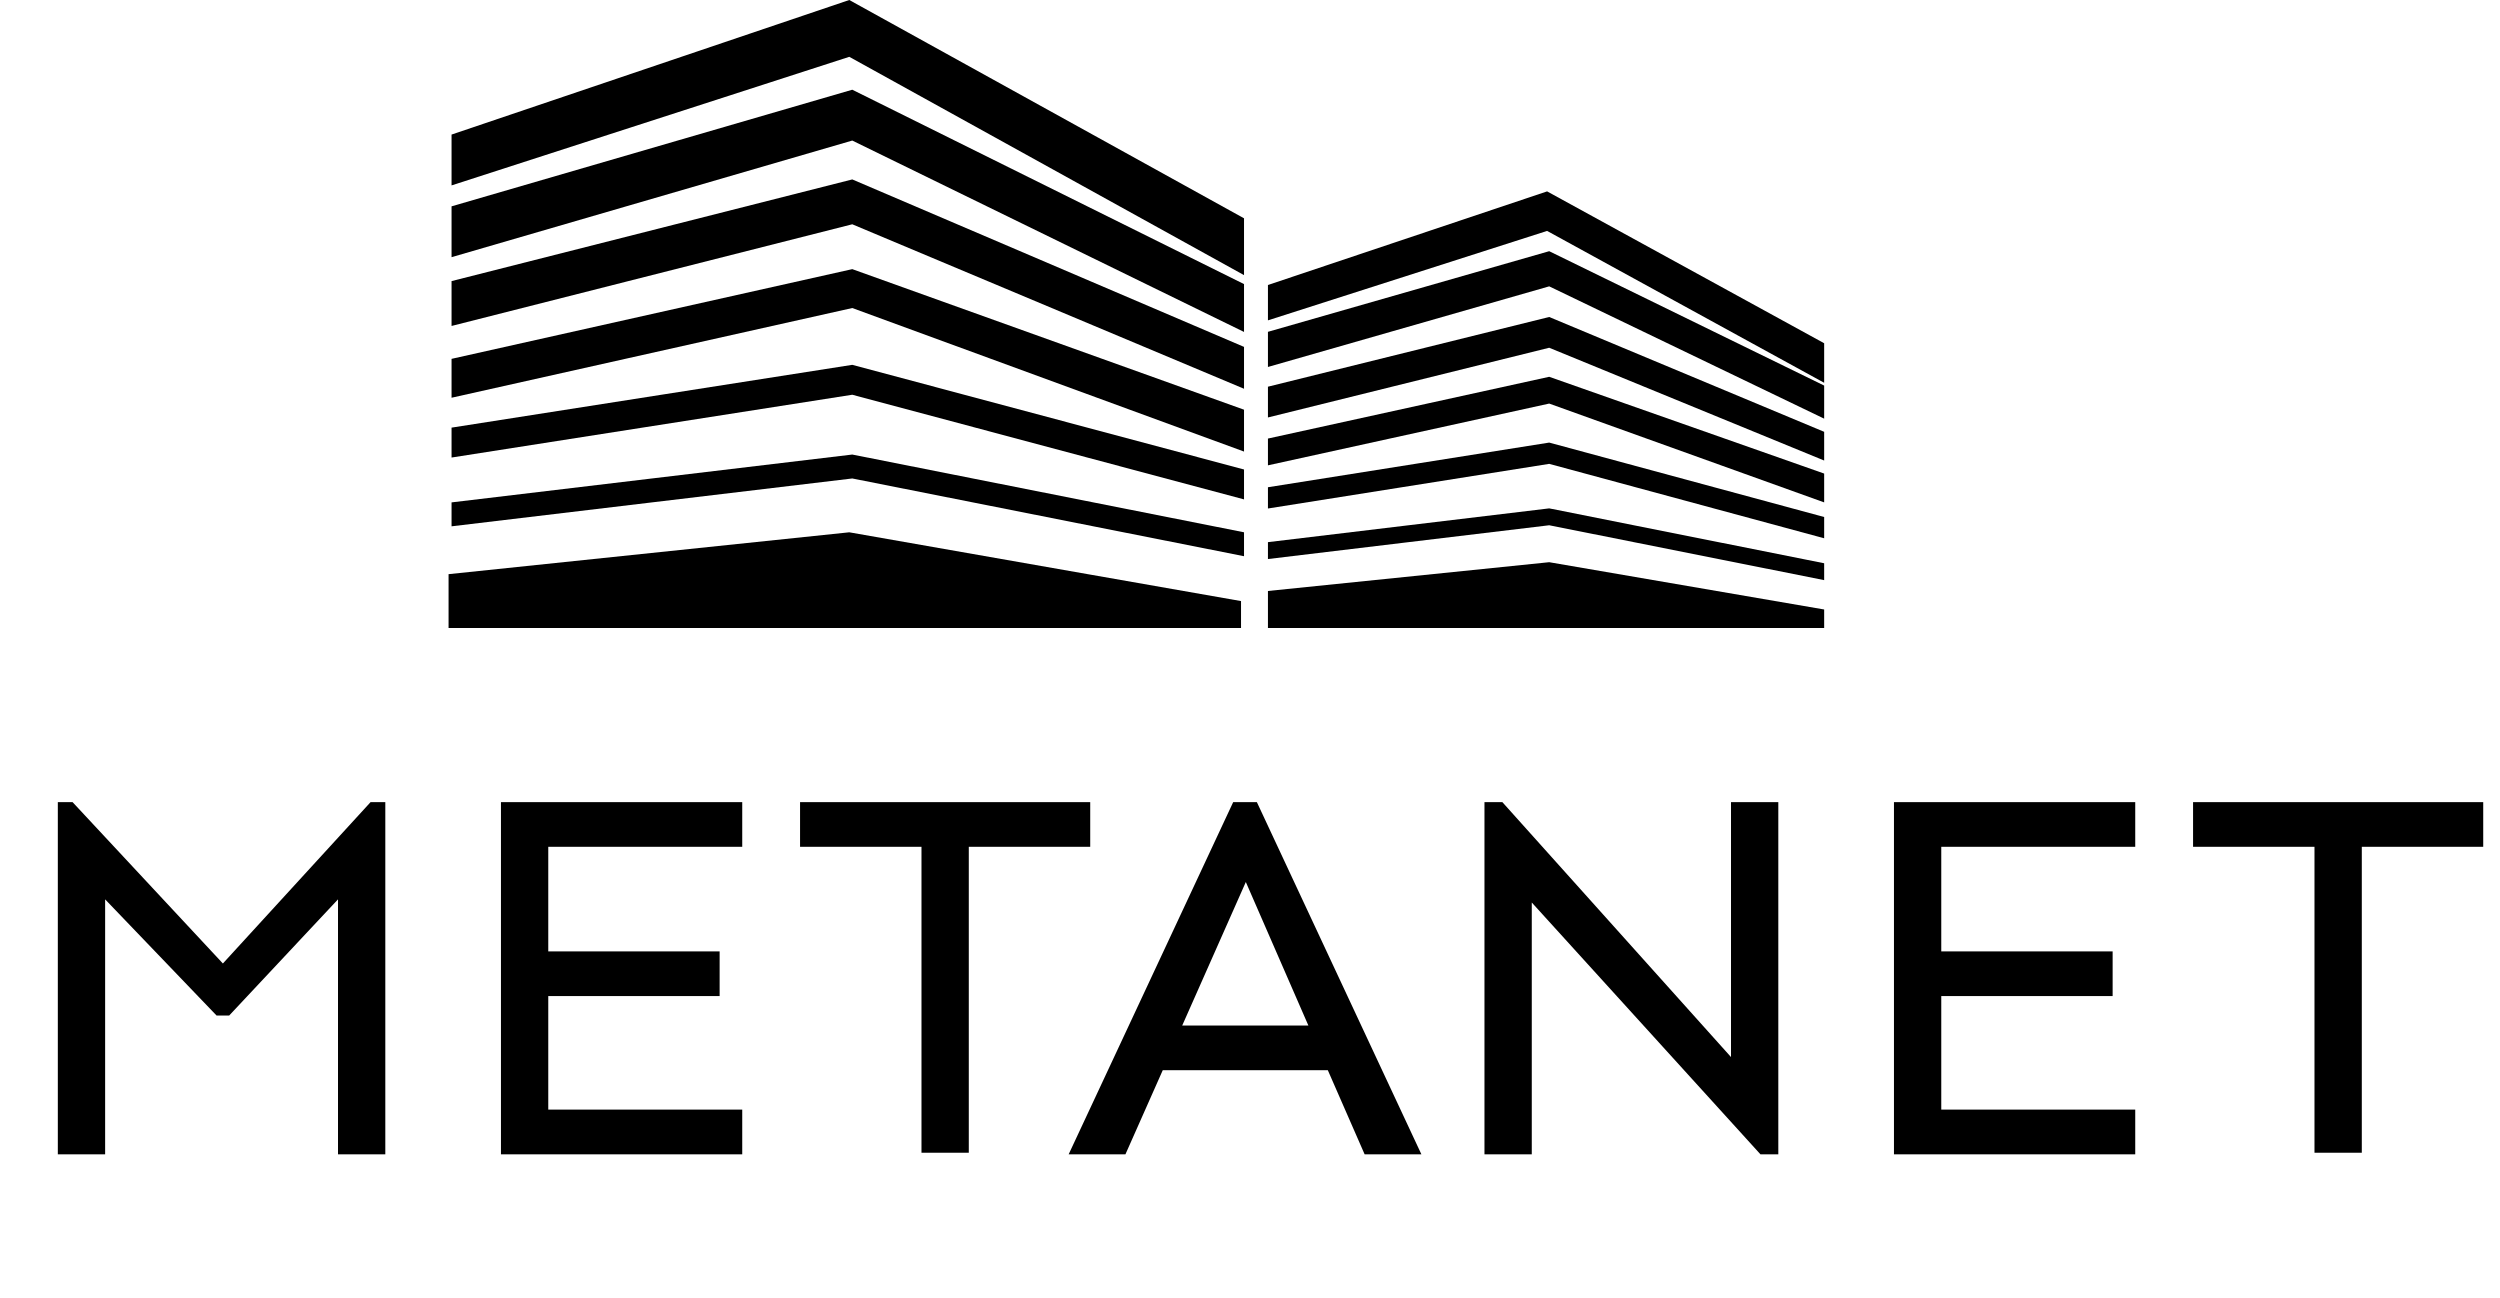
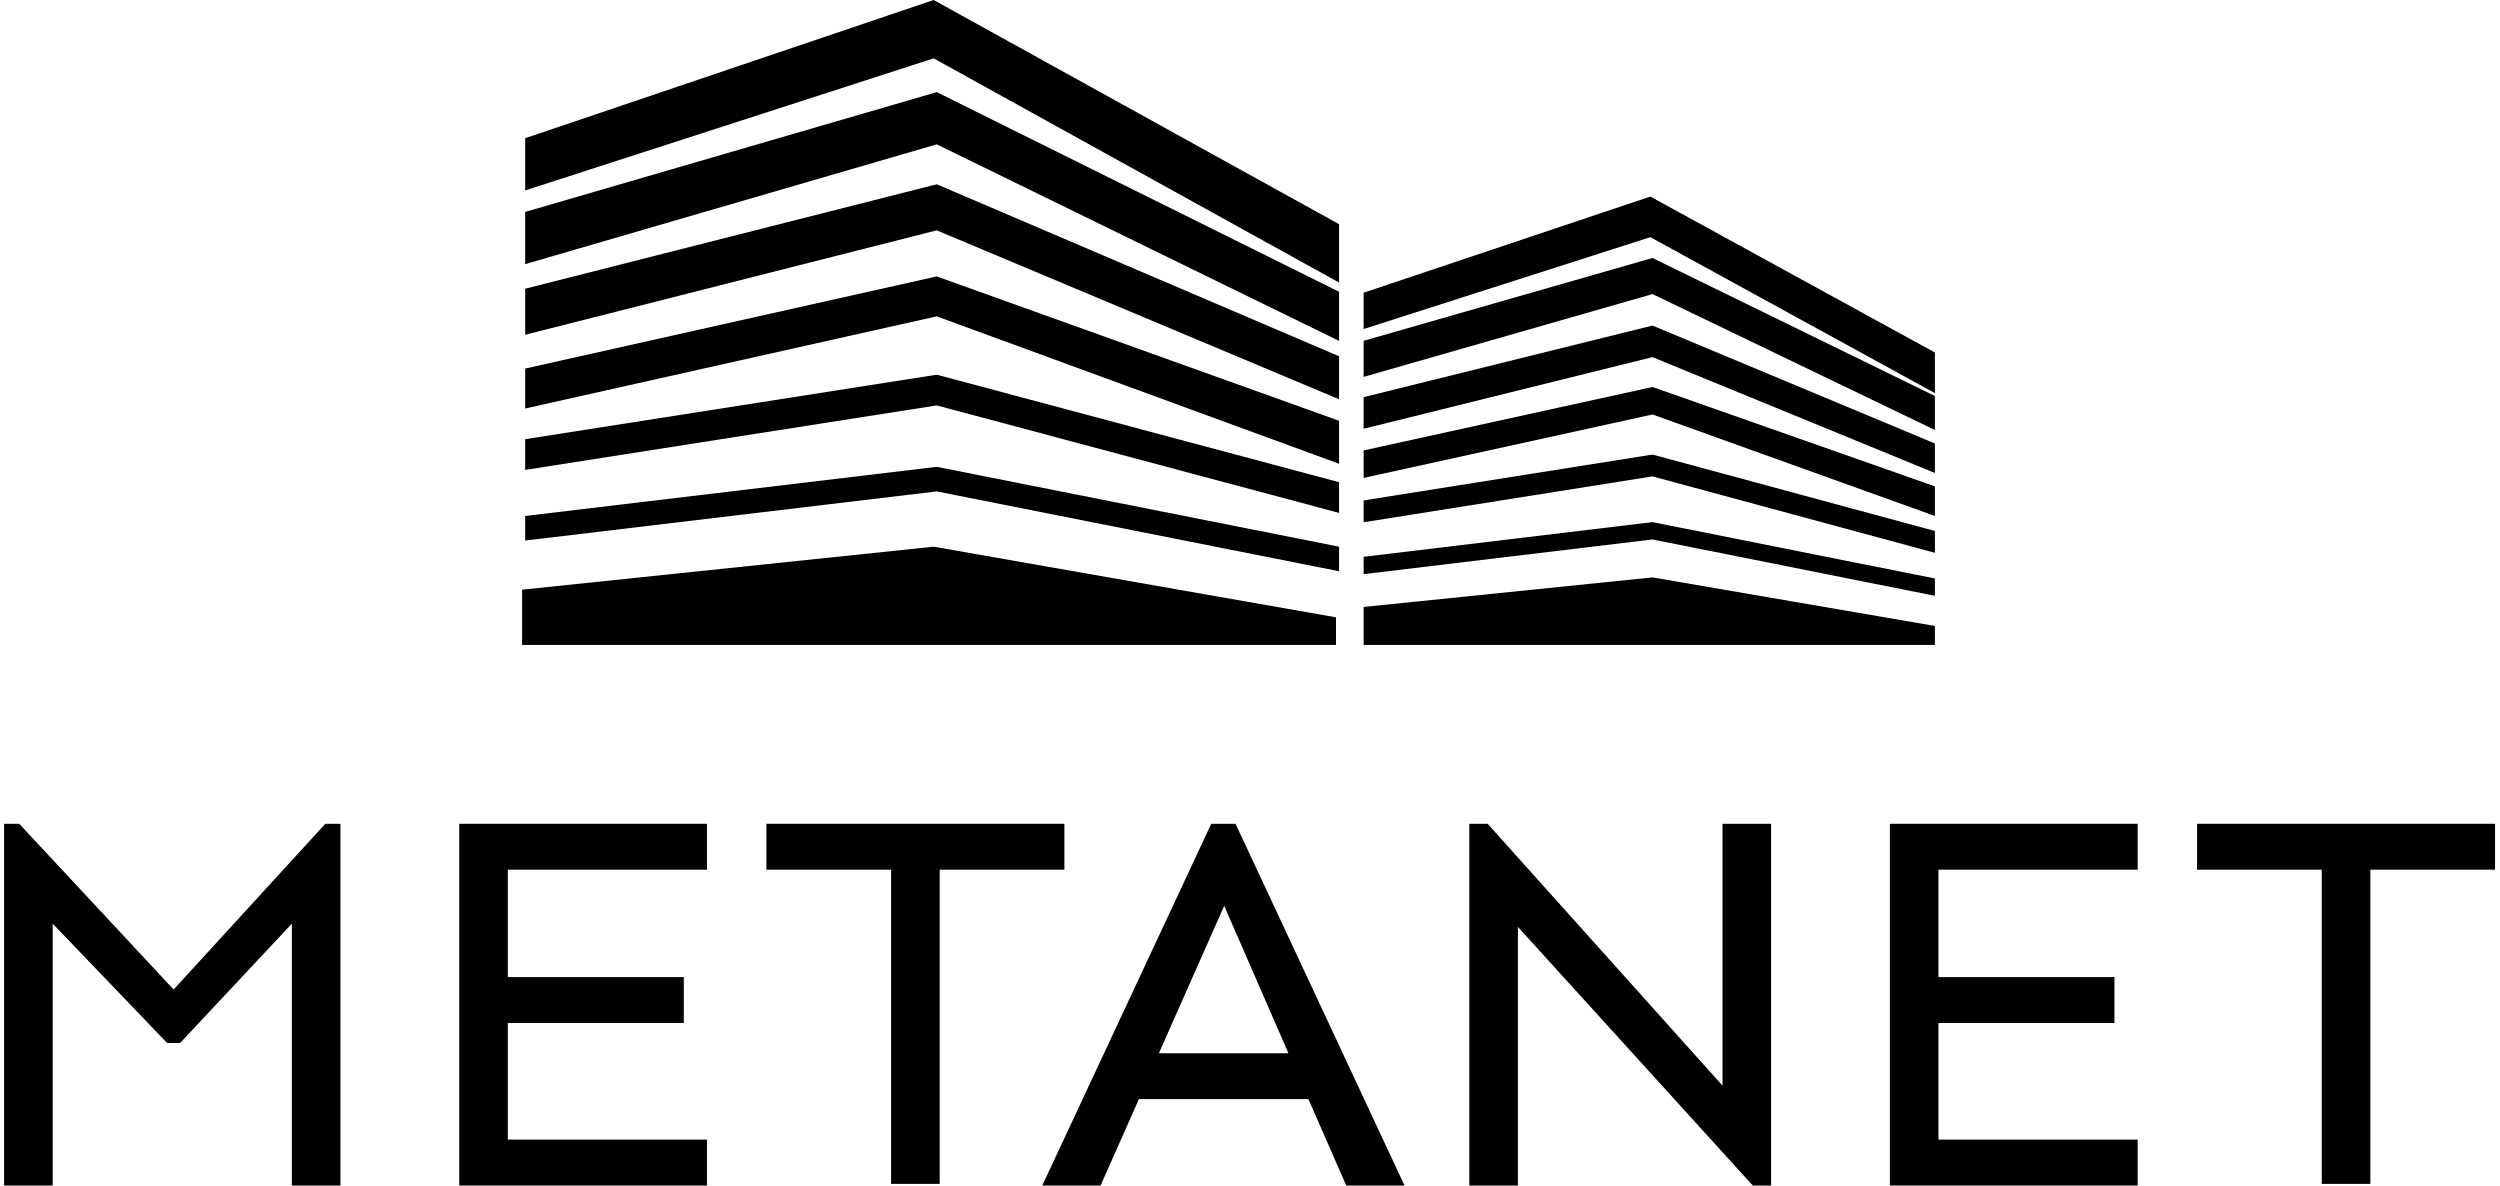
- <svg xmlns="http://www.w3.org/2000/svg" width="418" height="217" viewBox="0 0 418 217" fill="none">
-   <path d="M75.5 22.5V31L142 9.5L208 46V36.5L142 0L75.5 22.5Z" fill="black" />
-   <path d="M212 47.652V53.565L258.675 38.609L305 64V57.391L258.675 32L212 47.652Z" fill="black" />
-   <path d="M75.5 34.5V43L142.5 23.5L208 55.5V47.5L142.5 15L75.5 34.5Z" fill="black" />
-   <path d="M212 55.481V61.358L259.026 47.877L305 70V64.469L259.026 42L212 55.481Z" fill="black" />
-   <path d="M75.5 47V54.5L142.5 37.5L208 65V58L142.5 30L75.5 47Z" fill="black" />
-   <path d="M212 64.657V69.8L259.026 58.143L305 77V72.2L259.026 53L212 64.657Z" fill="black" />
-   <path d="M75.5 60V66.502L142.5 51.502L208 75.502V68.502L142.5 45L75.5 60Z" fill="black" />
-   <path d="M212 73.327V77.804L259.026 67.476L305 84V79.181L259.026 63L212 73.327Z" fill="black" />
-   <path d="M75.5 71.5V76.5L142.5 66L208 83.5V78.5L142.5 61L75.5 71.5Z" fill="black" />
-   <path d="M212 81.467V85.022L259.026 77.556L305 90V86.444L259.026 74L212 81.467Z" fill="black" />
-   <path d="M75.5 84V88L142.5 80L208 93V89L142.5 76L75.5 84Z" fill="black" />
-   <path d="M212 90.647V93.471L259.026 87.823L305 97V94.177L259.026 85L212 90.647Z" fill="black" />
-   <path d="M75 96V105H207.5V100.5L142 89L75 96Z" fill="black" />
-   <path d="M212 98.812V105H305V101.906L259.026 94L212 98.812Z" fill="black" />
-   <path d="M64.424 134.113V193H56.514V150.373L38.32 169.797H36.211L17.578 150.373V193H9.668V134.113H12.129L37.266 161.096L61.963 134.113H64.424ZM120.322 159.074V166.545H91.67V185.529H124.102V193H83.76V134.113H124.102V141.584H91.67V159.074H120.322ZM182.285 134.113V141.584H161.982V192.736H154.072V141.584H133.77V134.113H182.285ZM210.146 134.113L237.656 193H228.164L222.012 178.938H194.414L188.174 193H178.682L206.191 134.113H210.146ZM208.301 147.473L197.666 171.467H218.76L208.301 147.473ZM297.334 134.113V193H294.346L256.113 150.9V193H248.203V134.113H251.191L289.424 176.74V134.113H297.334ZM353.232 159.074V166.545H324.58V185.529H357.012V193H316.67V134.113H357.012V141.584H324.58V159.074H353.232ZM415.195 134.113V141.584H394.893V192.736H386.982V141.584H366.68V134.113H415.195Z" fill="black" />
+ <svg xmlns="http://www.w3.org/2000/svg" width="407" height="193" viewBox="0 0 407 193" fill="none">
+   <path d="M85.5 22.5V31L152 9.5L218 46V36.5L152 0L85.5 22.5Z" fill="black" />
+   <path d="M222 47.652V53.565L268.675 38.609L315 64V57.391L268.675 32L222 47.652Z" fill="black" />
+   <path d="M85.5 34.5V43L152.5 23.5L218 55.5V47.5L152.5 15L85.5 34.5Z" fill="black" />
+   <path d="M222 55.481V61.358L269.026 47.877L315 70V64.469L269.026 42L222 55.481Z" fill="black" />
+   <path d="M85.5 47V54.5L152.5 37.5L218 65V58L152.5 30L85.5 47Z" fill="black" />
+   <path d="M222 64.657V69.8L269.026 58.143L315 77V72.2L269.026 53L222 64.657Z" fill="black" />
+   <path d="M85.5 60V66.502L152.5 51.502L218 75.502V68.502L152.5 45L85.5 60Z" fill="black" />
+   <path d="M222 73.327V77.804L269.026 67.476L315 84V79.181L269.026 63L222 73.327Z" fill="black" />
+   <path d="M85.5 71.5V76.5L152.5 66L218 83.5V78.5L152.5 61L85.5 71.5Z" fill="black" />
+   <path d="M222 81.467V85.022L269.026 77.556L315 90V86.444L269.026 74L222 81.467Z" fill="black" />
+   <path d="M85.5 84V88L152.5 80L218 93V89L152.5 76L85.5 84Z" fill="black" />
+   <path d="M222 90.647V93.471L269.026 87.823L315 97V94.177L269.026 85L222 90.647Z" fill="black" />
+   <path d="M85 96V105H217.5V100.5L152 89L85 96Z" fill="black" />
+   <path d="M222 98.812V105H315V101.906L269.026 94L222 98.812Z" fill="black" />
+   <path d="M55.424 134.113V193H47.514V150.373L29.32 169.797H27.211L8.578 150.373V193H0.668V134.113H3.129L28.266 161.096L52.963 134.113H55.424Z" fill="black" />
+   <path d="M111.322 159.074V166.545H82.67V185.529H115.102V193H74.76V134.113H115.102V141.584H82.67V159.074H111.322Z" fill="black" />
+   <path d="M173.285 134.113V141.584H152.982V192.736H145.072V141.584H124.77V134.113H173.285Z" fill="black" />
+   <path d="M201.146 134.113L228.656 193H219.164L213.012 178.938H185.414L179.174 193H169.682L197.191 134.113H201.146ZM199.301 147.473L188.666 171.467H209.76L199.301 147.473Z" fill="black" />
+   <path d="M288.334 134.113V193H285.346L247.113 150.9V193H239.203V134.113H242.191L280.424 176.74V134.113H288.334Z" fill="black" />
+   <path d="M344.232 159.074V166.545H315.58V185.529H348.012V193H307.67V134.113H348.012V141.584H315.58V159.074H344.232Z" fill="black" />
+   <path d="M406.195 134.113V141.584H385.893V192.736H377.982V141.584H357.68V134.113H406.195Z" fill="black" />
</svg>
